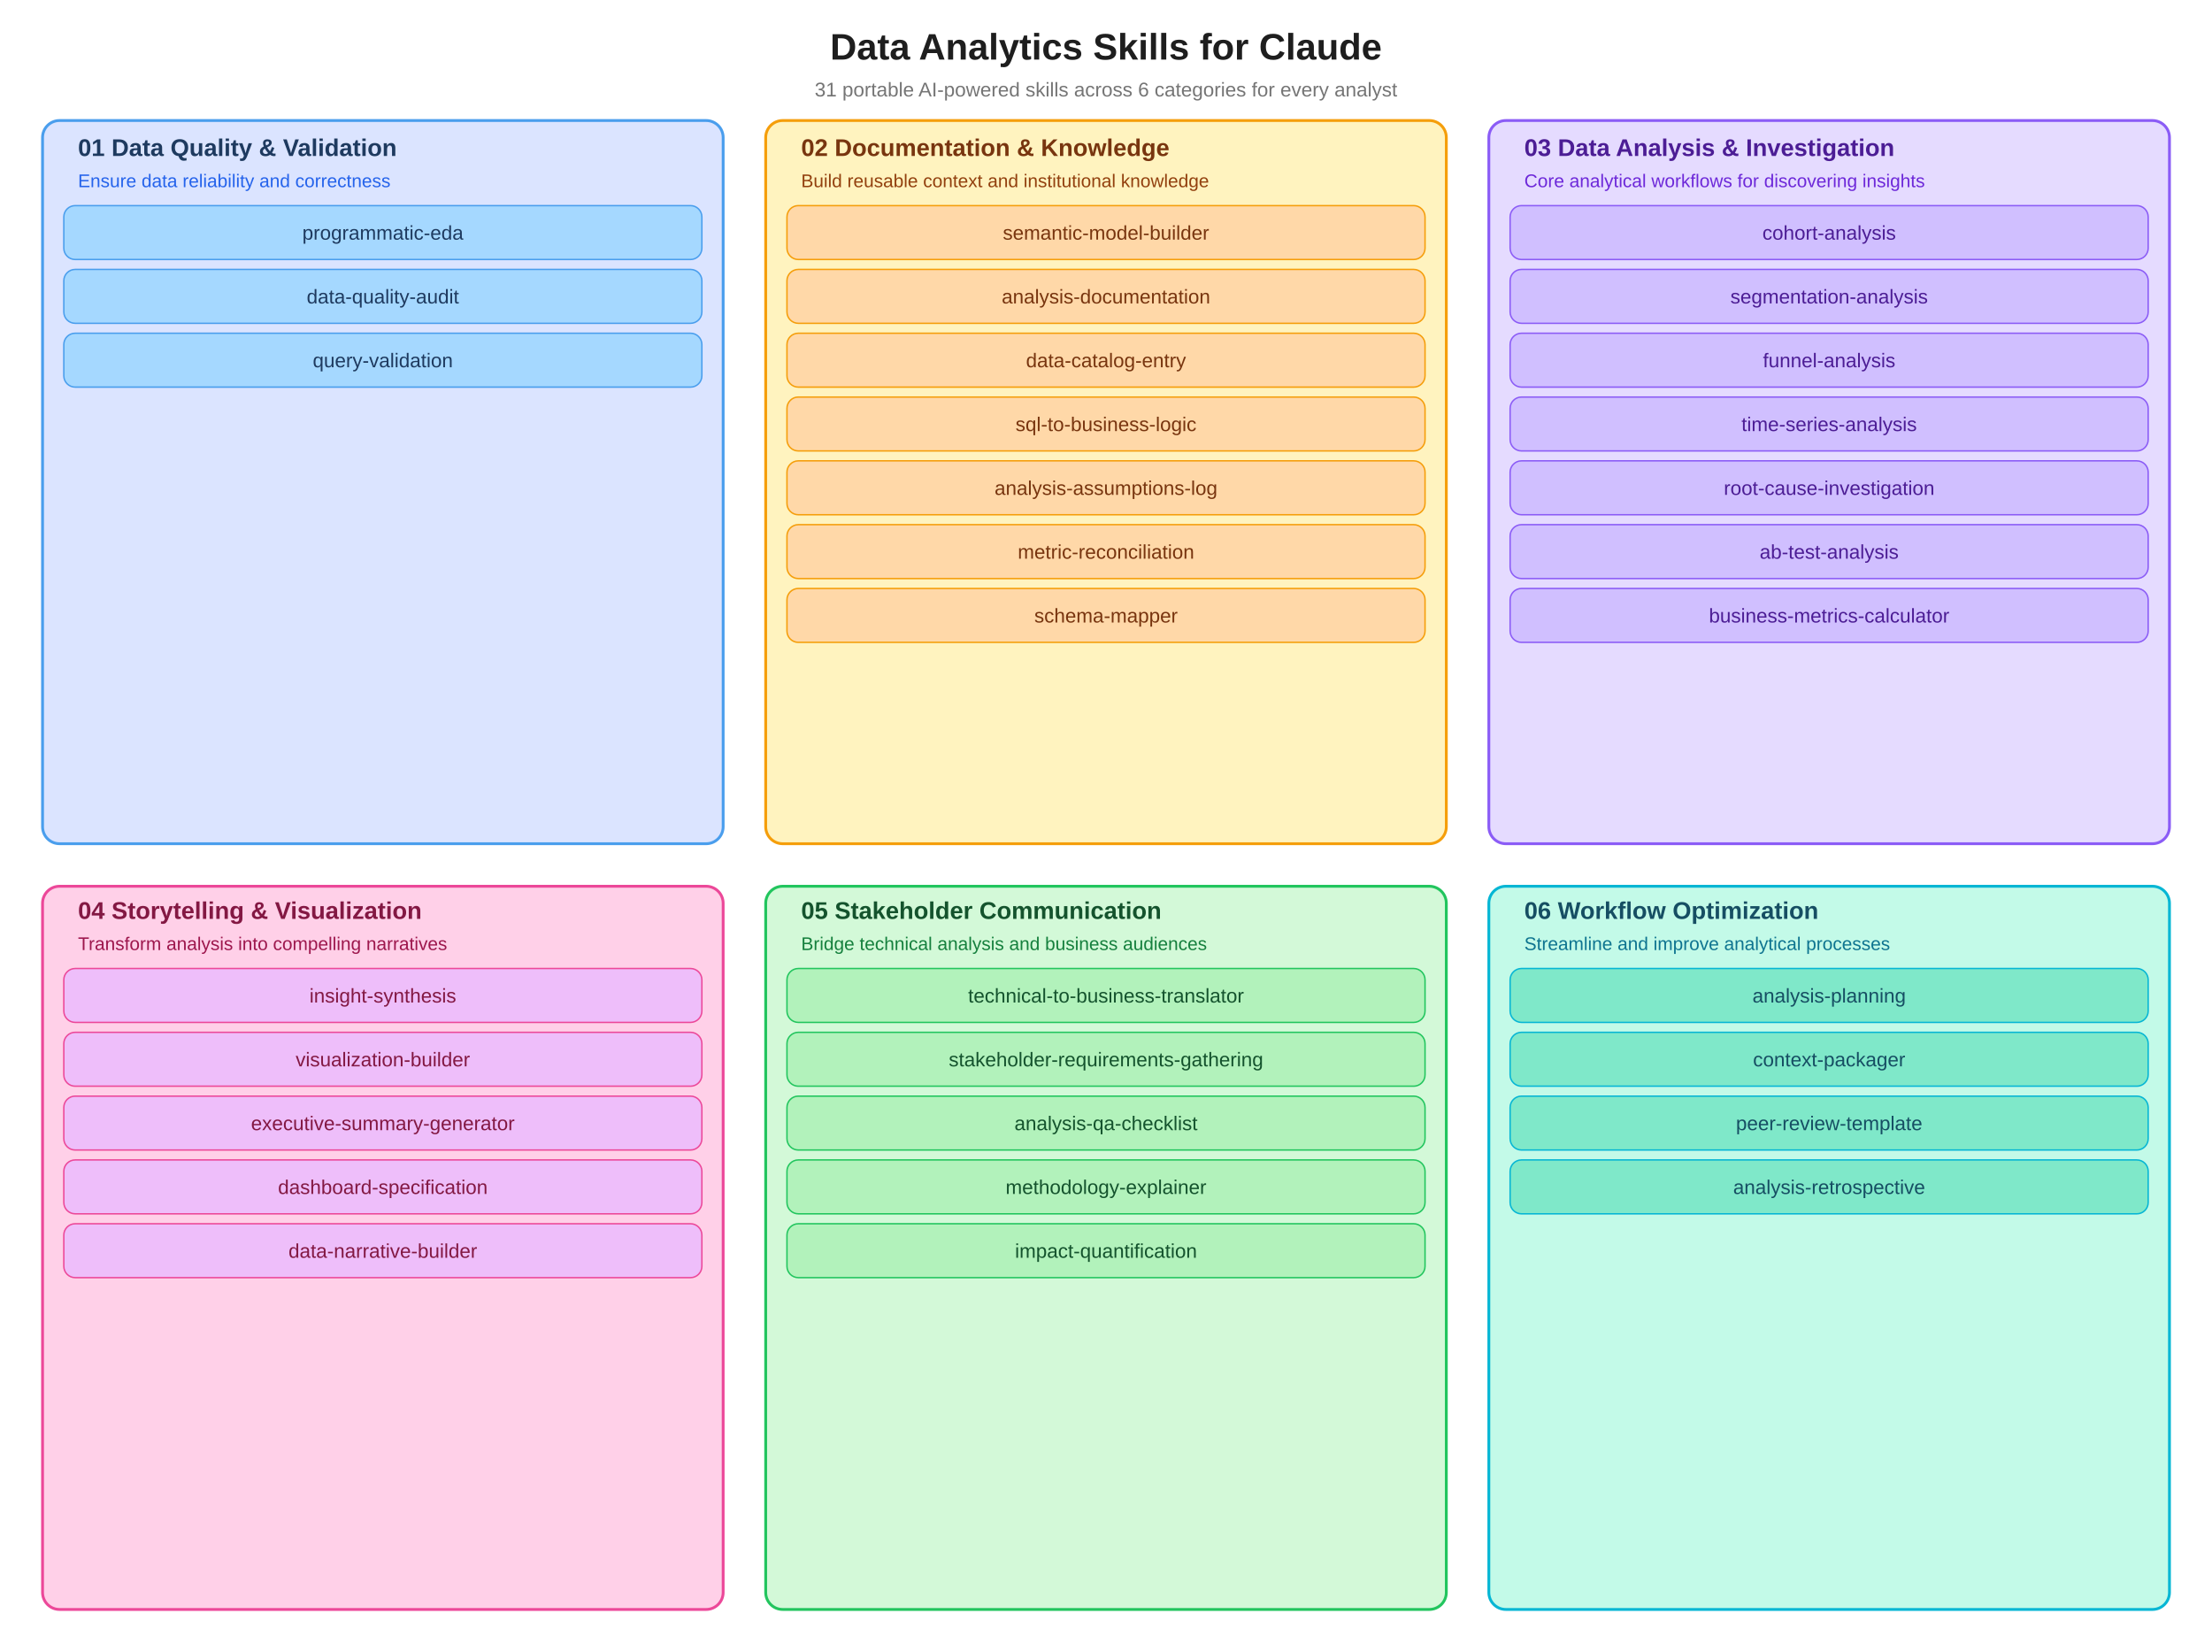
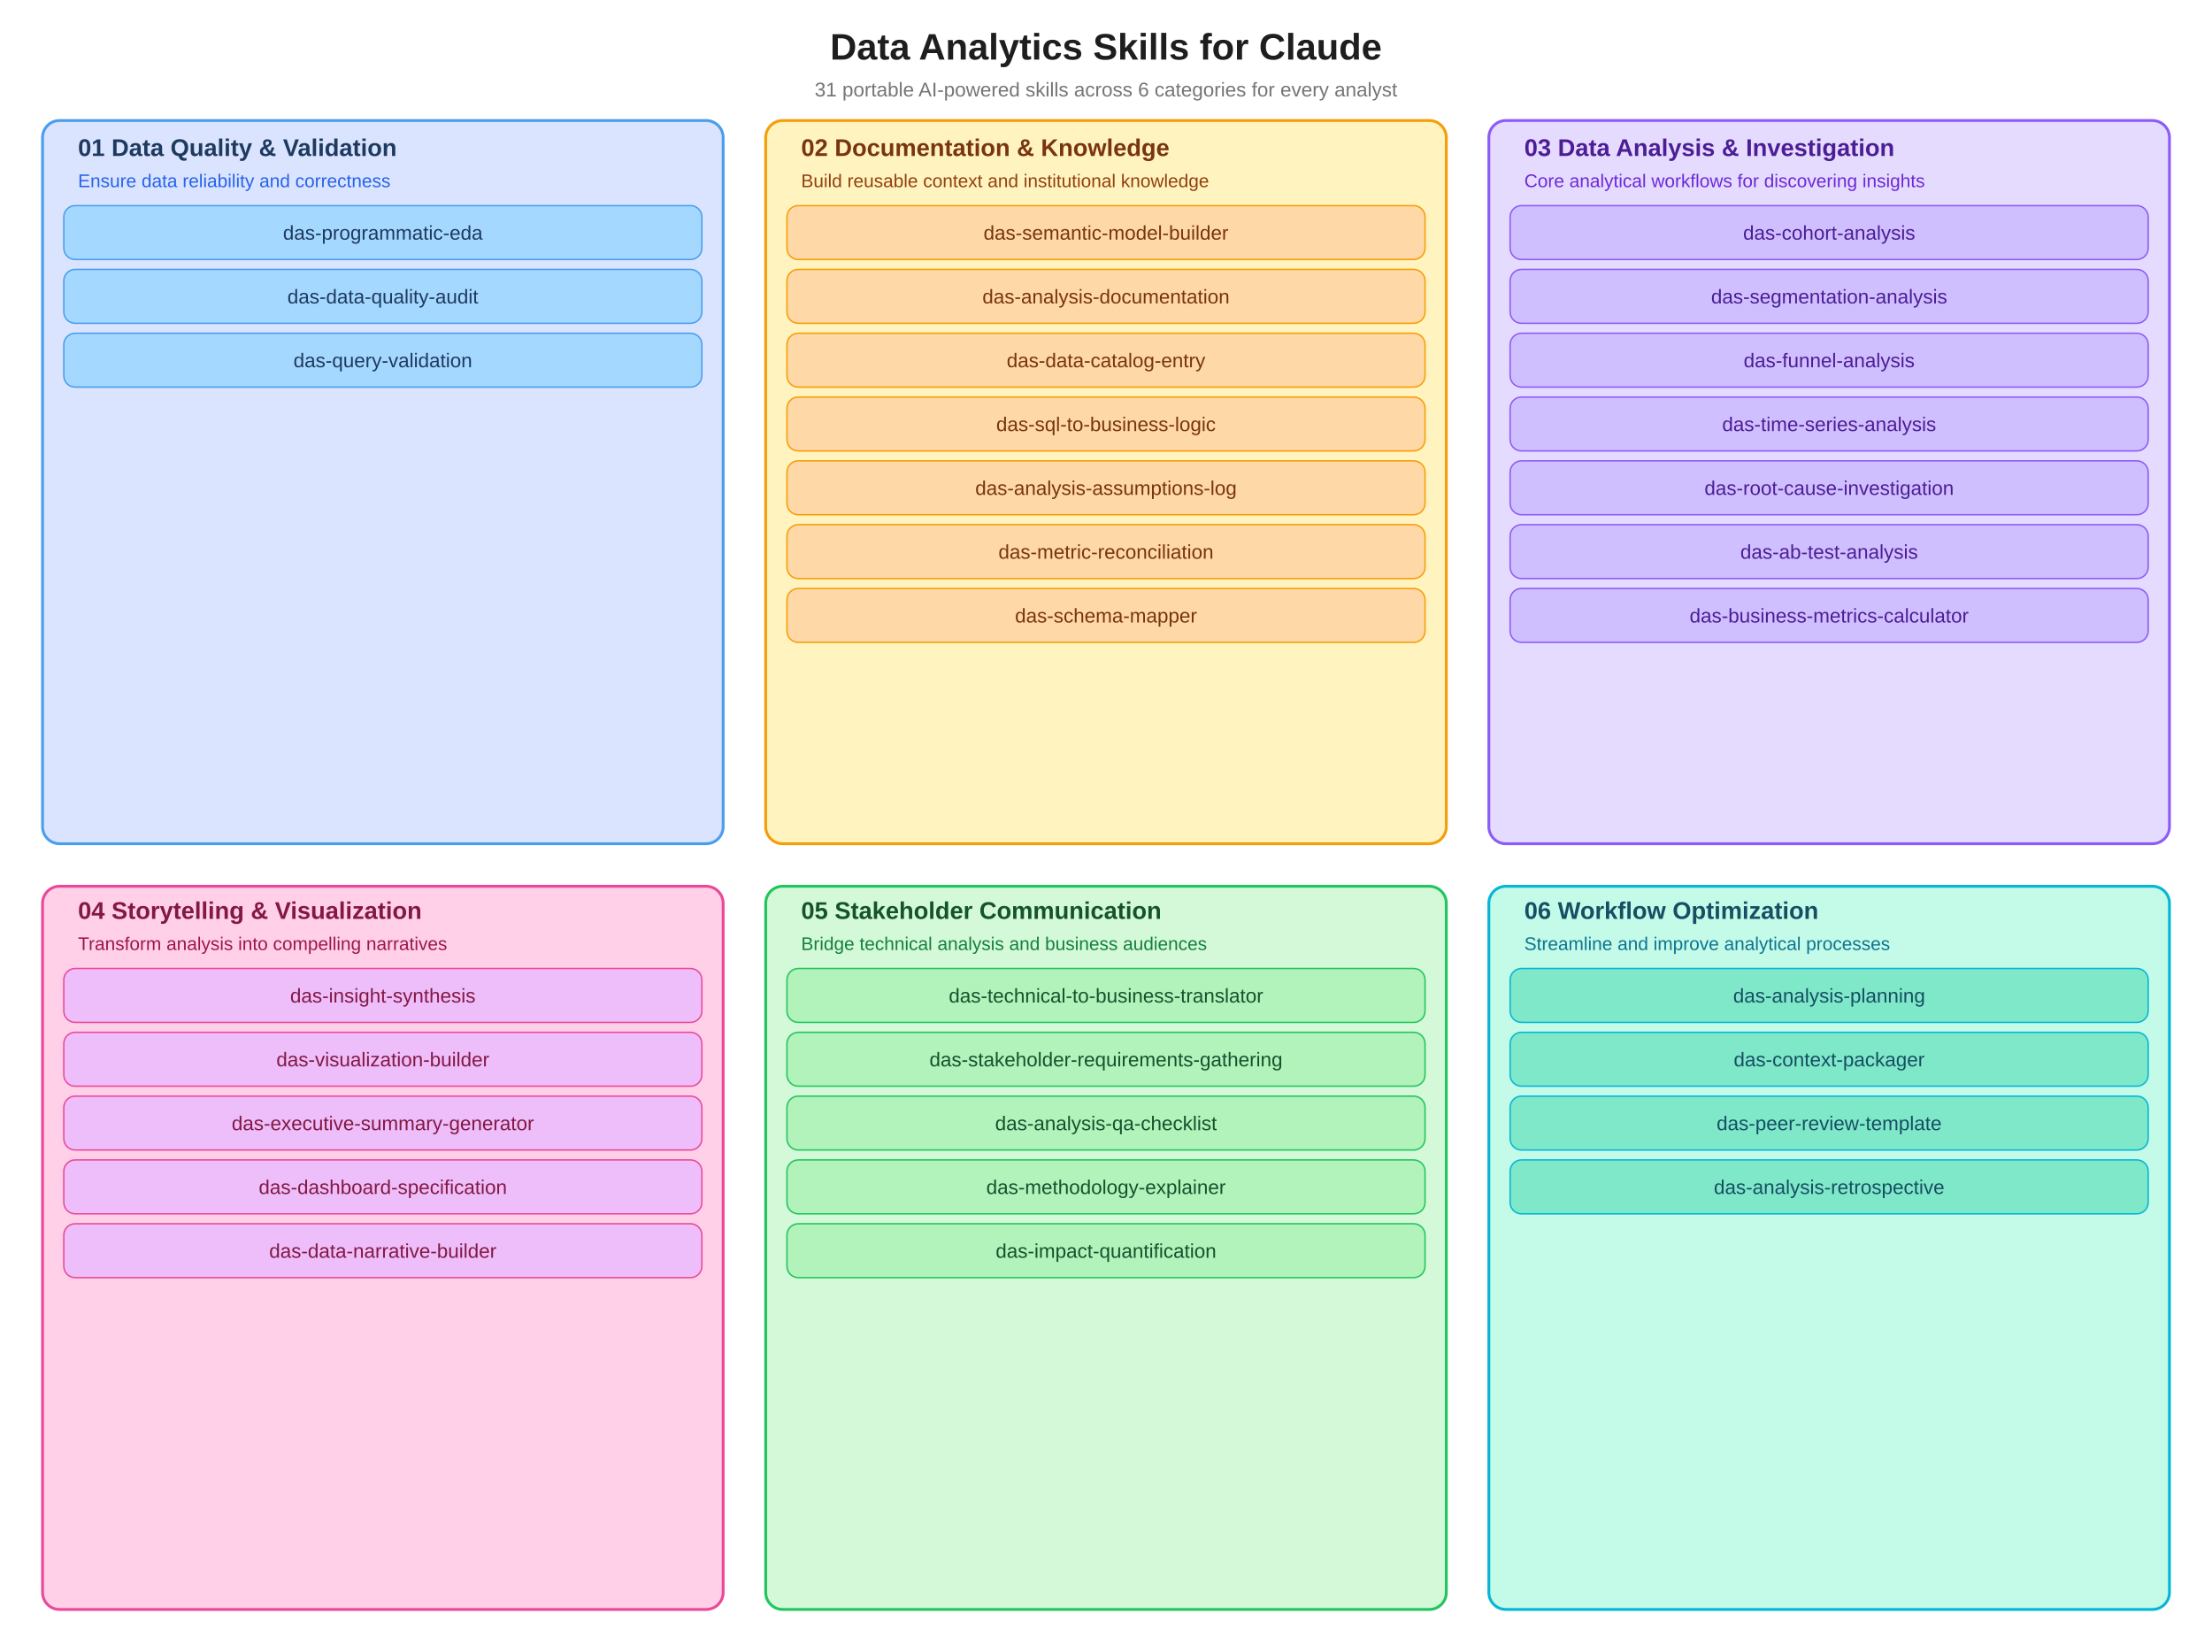
<svg xmlns="http://www.w3.org/2000/svg" viewBox="0 0 1560 1165">
  <text x="780" y="42" text-anchor="middle" font-size="26" font-weight="bold" font-family="Arial, sans-serif" fill="#1e1e1e">Data Analytics Skills for Claude</text>
  <text x="780" y="68" text-anchor="middle" font-size="14" font-family="Arial, sans-serif" fill="#757575">31 portable AI-powered skills across 6 categories for every analyst</text>
  <rect x="30" y="85" width="480" height="510" rx="12" fill="#dbe4ff" stroke="#4a9eed" stroke-width="2" />
  <rect x="540" y="85" width="480" height="510" rx="12" fill="#fff3bf" stroke="#f59e0b" stroke-width="2" />
  <rect x="1050" y="85" width="480" height="510" rx="12" fill="#e5dbff" stroke="#8b5cf6" stroke-width="2" />
  <rect x="30" y="625" width="480" height="510" rx="12" fill="#ffd0e8" stroke="#ec4899" stroke-width="2" />
  <rect x="540" y="625" width="480" height="510" rx="12" fill="#d3f9d8" stroke="#22c55e" stroke-width="2" />
  <rect x="1050" y="625" width="480" height="510" rx="12" fill="#c3fae8" stroke="#06b6d4" stroke-width="2" />
  <text x="55" y="110" font-size="17" font-weight="bold" font-family="Arial, sans-serif" fill="#1e3a5f">01  Data Quality &amp; Validation</text>
  <text x="55" y="132" font-size="13" font-family="Arial, sans-serif" fill="#2563eb">Ensure data reliability and correctness</text>
  <rect x="45" y="145" width="450" height="38" rx="8" fill="#a5d8ff" stroke="#4a9eed" stroke-width="1" />
-   <text x="270" y="169" text-anchor="middle" font-size="14" font-family="Arial, sans-serif" fill="#1e3a5f">programmatic-eda</text>
+   <text x="270" y="169" text-anchor="middle" font-size="14" font-family="Arial, sans-serif" fill="#1e3a5f">das-programmatic-eda</text>
  <rect x="45" y="190" width="450" height="38" rx="8" fill="#a5d8ff" stroke="#4a9eed" stroke-width="1" />
-   <text x="270" y="214" text-anchor="middle" font-size="14" font-family="Arial, sans-serif" fill="#1e3a5f">data-quality-audit</text>
+   <text x="270" y="214" text-anchor="middle" font-size="14" font-family="Arial, sans-serif" fill="#1e3a5f">das-data-quality-audit</text>
  <rect x="45" y="235" width="450" height="38" rx="8" fill="#a5d8ff" stroke="#4a9eed" stroke-width="1" />
-   <text x="270" y="259" text-anchor="middle" font-size="14" font-family="Arial, sans-serif" fill="#1e3a5f">query-validation</text>
+   <text x="270" y="259" text-anchor="middle" font-size="14" font-family="Arial, sans-serif" fill="#1e3a5f">das-query-validation</text>
  <text x="565" y="110" font-size="17" font-weight="bold" font-family="Arial, sans-serif" fill="#78350f">02  Documentation &amp; Knowledge</text>
  <text x="565" y="132" font-size="13" font-family="Arial, sans-serif" fill="#92400e">Build reusable context and institutional knowledge</text>
  <rect x="555" y="145" width="450" height="38" rx="8" fill="#ffd8a8" stroke="#f59e0b" stroke-width="1" />
-   <text x="780" y="169" text-anchor="middle" font-size="14" font-family="Arial, sans-serif" fill="#78350f">semantic-model-builder</text>
+   <text x="780" y="169" text-anchor="middle" font-size="14" font-family="Arial, sans-serif" fill="#78350f">das-semantic-model-builder</text>
  <rect x="555" y="190" width="450" height="38" rx="8" fill="#ffd8a8" stroke="#f59e0b" stroke-width="1" />
-   <text x="780" y="214" text-anchor="middle" font-size="14" font-family="Arial, sans-serif" fill="#78350f">analysis-documentation</text>
+   <text x="780" y="214" text-anchor="middle" font-size="14" font-family="Arial, sans-serif" fill="#78350f">das-analysis-documentation</text>
  <rect x="555" y="235" width="450" height="38" rx="8" fill="#ffd8a8" stroke="#f59e0b" stroke-width="1" />
-   <text x="780" y="259" text-anchor="middle" font-size="14" font-family="Arial, sans-serif" fill="#78350f">data-catalog-entry</text>
+   <text x="780" y="259" text-anchor="middle" font-size="14" font-family="Arial, sans-serif" fill="#78350f">das-data-catalog-entry</text>
  <rect x="555" y="280" width="450" height="38" rx="8" fill="#ffd8a8" stroke="#f59e0b" stroke-width="1" />
-   <text x="780" y="304" text-anchor="middle" font-size="14" font-family="Arial, sans-serif" fill="#78350f">sql-to-business-logic</text>
+   <text x="780" y="304" text-anchor="middle" font-size="14" font-family="Arial, sans-serif" fill="#78350f">das-sql-to-business-logic</text>
  <rect x="555" y="325" width="450" height="38" rx="8" fill="#ffd8a8" stroke="#f59e0b" stroke-width="1" />
-   <text x="780" y="349" text-anchor="middle" font-size="14" font-family="Arial, sans-serif" fill="#78350f">analysis-assumptions-log</text>
+   <text x="780" y="349" text-anchor="middle" font-size="14" font-family="Arial, sans-serif" fill="#78350f">das-analysis-assumptions-log</text>
  <rect x="555" y="370" width="450" height="38" rx="8" fill="#ffd8a8" stroke="#f59e0b" stroke-width="1" />
-   <text x="780" y="394" text-anchor="middle" font-size="14" font-family="Arial, sans-serif" fill="#78350f">metric-reconciliation</text>
+   <text x="780" y="394" text-anchor="middle" font-size="14" font-family="Arial, sans-serif" fill="#78350f">das-metric-reconciliation</text>
  <rect x="555" y="415" width="450" height="38" rx="8" fill="#ffd8a8" stroke="#f59e0b" stroke-width="1" />
-   <text x="780" y="439" text-anchor="middle" font-size="14" font-family="Arial, sans-serif" fill="#78350f">schema-mapper</text>
+   <text x="780" y="439" text-anchor="middle" font-size="14" font-family="Arial, sans-serif" fill="#78350f">das-schema-mapper</text>
  <text x="1075" y="110" font-size="17" font-weight="bold" font-family="Arial, sans-serif" fill="#4c1d95">03  Data Analysis &amp; Investigation</text>
  <text x="1075" y="132" font-size="13" font-family="Arial, sans-serif" fill="#6d28d9">Core analytical workflows for discovering insights</text>
  <rect x="1065" y="145" width="450" height="38" rx="8" fill="#d0bfff" stroke="#8b5cf6" stroke-width="1" />
-   <text x="1290" y="169" text-anchor="middle" font-size="14" font-family="Arial, sans-serif" fill="#4c1d95">cohort-analysis</text>
+   <text x="1290" y="169" text-anchor="middle" font-size="14" font-family="Arial, sans-serif" fill="#4c1d95">das-cohort-analysis</text>
  <rect x="1065" y="190" width="450" height="38" rx="8" fill="#d0bfff" stroke="#8b5cf6" stroke-width="1" />
-   <text x="1290" y="214" text-anchor="middle" font-size="14" font-family="Arial, sans-serif" fill="#4c1d95">segmentation-analysis</text>
+   <text x="1290" y="214" text-anchor="middle" font-size="14" font-family="Arial, sans-serif" fill="#4c1d95">das-segmentation-analysis</text>
  <rect x="1065" y="235" width="450" height="38" rx="8" fill="#d0bfff" stroke="#8b5cf6" stroke-width="1" />
-   <text x="1290" y="259" text-anchor="middle" font-size="14" font-family="Arial, sans-serif" fill="#4c1d95">funnel-analysis</text>
+   <text x="1290" y="259" text-anchor="middle" font-size="14" font-family="Arial, sans-serif" fill="#4c1d95">das-funnel-analysis</text>
  <rect x="1065" y="280" width="450" height="38" rx="8" fill="#d0bfff" stroke="#8b5cf6" stroke-width="1" />
-   <text x="1290" y="304" text-anchor="middle" font-size="14" font-family="Arial, sans-serif" fill="#4c1d95">time-series-analysis</text>
+   <text x="1290" y="304" text-anchor="middle" font-size="14" font-family="Arial, sans-serif" fill="#4c1d95">das-time-series-analysis</text>
  <rect x="1065" y="325" width="450" height="38" rx="8" fill="#d0bfff" stroke="#8b5cf6" stroke-width="1" />
-   <text x="1290" y="349" text-anchor="middle" font-size="14" font-family="Arial, sans-serif" fill="#4c1d95">root-cause-investigation</text>
+   <text x="1290" y="349" text-anchor="middle" font-size="14" font-family="Arial, sans-serif" fill="#4c1d95">das-root-cause-investigation</text>
  <rect x="1065" y="370" width="450" height="38" rx="8" fill="#d0bfff" stroke="#8b5cf6" stroke-width="1" />
-   <text x="1290" y="394" text-anchor="middle" font-size="14" font-family="Arial, sans-serif" fill="#4c1d95">ab-test-analysis</text>
+   <text x="1290" y="394" text-anchor="middle" font-size="14" font-family="Arial, sans-serif" fill="#4c1d95">das-ab-test-analysis</text>
  <rect x="1065" y="415" width="450" height="38" rx="8" fill="#d0bfff" stroke="#8b5cf6" stroke-width="1" />
-   <text x="1290" y="439" text-anchor="middle" font-size="14" font-family="Arial, sans-serif" fill="#4c1d95">business-metrics-calculator</text>
+   <text x="1290" y="439" text-anchor="middle" font-size="14" font-family="Arial, sans-serif" fill="#4c1d95">das-business-metrics-calculator</text>
  <text x="55" y="648" font-size="17" font-weight="bold" font-family="Arial, sans-serif" fill="#831843">04  Storytelling &amp; Visualization</text>
  <text x="55" y="670" font-size="13" font-family="Arial, sans-serif" fill="#9d174d">Transform analysis into compelling narratives</text>
  <rect x="45" y="683" width="450" height="38" rx="8" fill="#eebefa" stroke="#ec4899" stroke-width="1" />
-   <text x="270" y="707" text-anchor="middle" font-size="14" font-family="Arial, sans-serif" fill="#831843">insight-synthesis</text>
+   <text x="270" y="707" text-anchor="middle" font-size="14" font-family="Arial, sans-serif" fill="#831843">das-insight-synthesis</text>
  <rect x="45" y="728" width="450" height="38" rx="8" fill="#eebefa" stroke="#ec4899" stroke-width="1" />
-   <text x="270" y="752" text-anchor="middle" font-size="14" font-family="Arial, sans-serif" fill="#831843">visualization-builder</text>
+   <text x="270" y="752" text-anchor="middle" font-size="14" font-family="Arial, sans-serif" fill="#831843">das-visualization-builder</text>
  <rect x="45" y="773" width="450" height="38" rx="8" fill="#eebefa" stroke="#ec4899" stroke-width="1" />
-   <text x="270" y="797" text-anchor="middle" font-size="14" font-family="Arial, sans-serif" fill="#831843">executive-summary-generator</text>
+   <text x="270" y="797" text-anchor="middle" font-size="14" font-family="Arial, sans-serif" fill="#831843">das-executive-summary-generator</text>
  <rect x="45" y="818" width="450" height="38" rx="8" fill="#eebefa" stroke="#ec4899" stroke-width="1" />
-   <text x="270" y="842" text-anchor="middle" font-size="14" font-family="Arial, sans-serif" fill="#831843">dashboard-specification</text>
+   <text x="270" y="842" text-anchor="middle" font-size="14" font-family="Arial, sans-serif" fill="#831843">das-dashboard-specification</text>
  <rect x="45" y="863" width="450" height="38" rx="8" fill="#eebefa" stroke="#ec4899" stroke-width="1" />
-   <text x="270" y="887" text-anchor="middle" font-size="14" font-family="Arial, sans-serif" fill="#831843">data-narrative-builder</text>
+   <text x="270" y="887" text-anchor="middle" font-size="14" font-family="Arial, sans-serif" fill="#831843">das-data-narrative-builder</text>
  <text x="565" y="648" font-size="17" font-weight="bold" font-family="Arial, sans-serif" fill="#14532d">05  Stakeholder Communication</text>
  <text x="565" y="670" font-size="13" font-family="Arial, sans-serif" fill="#15803d">Bridge technical analysis and business audiences</text>
  <rect x="555" y="683" width="450" height="38" rx="8" fill="#b2f2bb" stroke="#22c55e" stroke-width="1" />
-   <text x="780" y="707" text-anchor="middle" font-size="14" font-family="Arial, sans-serif" fill="#14532d">technical-to-business-translator</text>
+   <text x="780" y="707" text-anchor="middle" font-size="14" font-family="Arial, sans-serif" fill="#14532d">das-technical-to-business-translator</text>
  <rect x="555" y="728" width="450" height="38" rx="8" fill="#b2f2bb" stroke="#22c55e" stroke-width="1" />
-   <text x="780" y="752" text-anchor="middle" font-size="14" font-family="Arial, sans-serif" fill="#14532d">stakeholder-requirements-gathering</text>
+   <text x="780" y="752" text-anchor="middle" font-size="14" font-family="Arial, sans-serif" fill="#14532d">das-stakeholder-requirements-gathering</text>
  <rect x="555" y="773" width="450" height="38" rx="8" fill="#b2f2bb" stroke="#22c55e" stroke-width="1" />
-   <text x="780" y="797" text-anchor="middle" font-size="14" font-family="Arial, sans-serif" fill="#14532d">analysis-qa-checklist</text>
+   <text x="780" y="797" text-anchor="middle" font-size="14" font-family="Arial, sans-serif" fill="#14532d">das-analysis-qa-checklist</text>
  <rect x="555" y="818" width="450" height="38" rx="8" fill="#b2f2bb" stroke="#22c55e" stroke-width="1" />
-   <text x="780" y="842" text-anchor="middle" font-size="14" font-family="Arial, sans-serif" fill="#14532d">methodology-explainer</text>
+   <text x="780" y="842" text-anchor="middle" font-size="14" font-family="Arial, sans-serif" fill="#14532d">das-methodology-explainer</text>
  <rect x="555" y="863" width="450" height="38" rx="8" fill="#b2f2bb" stroke="#22c55e" stroke-width="1" />
-   <text x="780" y="887" text-anchor="middle" font-size="14" font-family="Arial, sans-serif" fill="#14532d">impact-quantification</text>
+   <text x="780" y="887" text-anchor="middle" font-size="14" font-family="Arial, sans-serif" fill="#14532d">das-impact-quantification</text>
  <text x="1075" y="648" font-size="17" font-weight="bold" font-family="Arial, sans-serif" fill="#164e63">06  Workflow Optimization</text>
  <text x="1075" y="670" font-size="13" font-family="Arial, sans-serif" fill="#0e7490">Streamline and improve analytical processes</text>
  <rect x="1065" y="683" width="450" height="38" rx="8" fill="#7fe8c9" stroke="#06b6d4" stroke-width="1" />
-   <text x="1290" y="707" text-anchor="middle" font-size="14" font-family="Arial, sans-serif" fill="#164e63">analysis-planning</text>
+   <text x="1290" y="707" text-anchor="middle" font-size="14" font-family="Arial, sans-serif" fill="#164e63">das-analysis-planning</text>
  <rect x="1065" y="728" width="450" height="38" rx="8" fill="#7fe8c9" stroke="#06b6d4" stroke-width="1" />
-   <text x="1290" y="752" text-anchor="middle" font-size="14" font-family="Arial, sans-serif" fill="#164e63">context-packager</text>
+   <text x="1290" y="752" text-anchor="middle" font-size="14" font-family="Arial, sans-serif" fill="#164e63">das-context-packager</text>
  <rect x="1065" y="773" width="450" height="38" rx="8" fill="#7fe8c9" stroke="#06b6d4" stroke-width="1" />
-   <text x="1290" y="797" text-anchor="middle" font-size="14" font-family="Arial, sans-serif" fill="#164e63">peer-review-template</text>
+   <text x="1290" y="797" text-anchor="middle" font-size="14" font-family="Arial, sans-serif" fill="#164e63">das-peer-review-template</text>
  <rect x="1065" y="818" width="450" height="38" rx="8" fill="#7fe8c9" stroke="#06b6d4" stroke-width="1" />
-   <text x="1290" y="842" text-anchor="middle" font-size="14" font-family="Arial, sans-serif" fill="#164e63">analysis-retrospective</text>
+   <text x="1290" y="842" text-anchor="middle" font-size="14" font-family="Arial, sans-serif" fill="#164e63">das-analysis-retrospective</text>
</svg>
